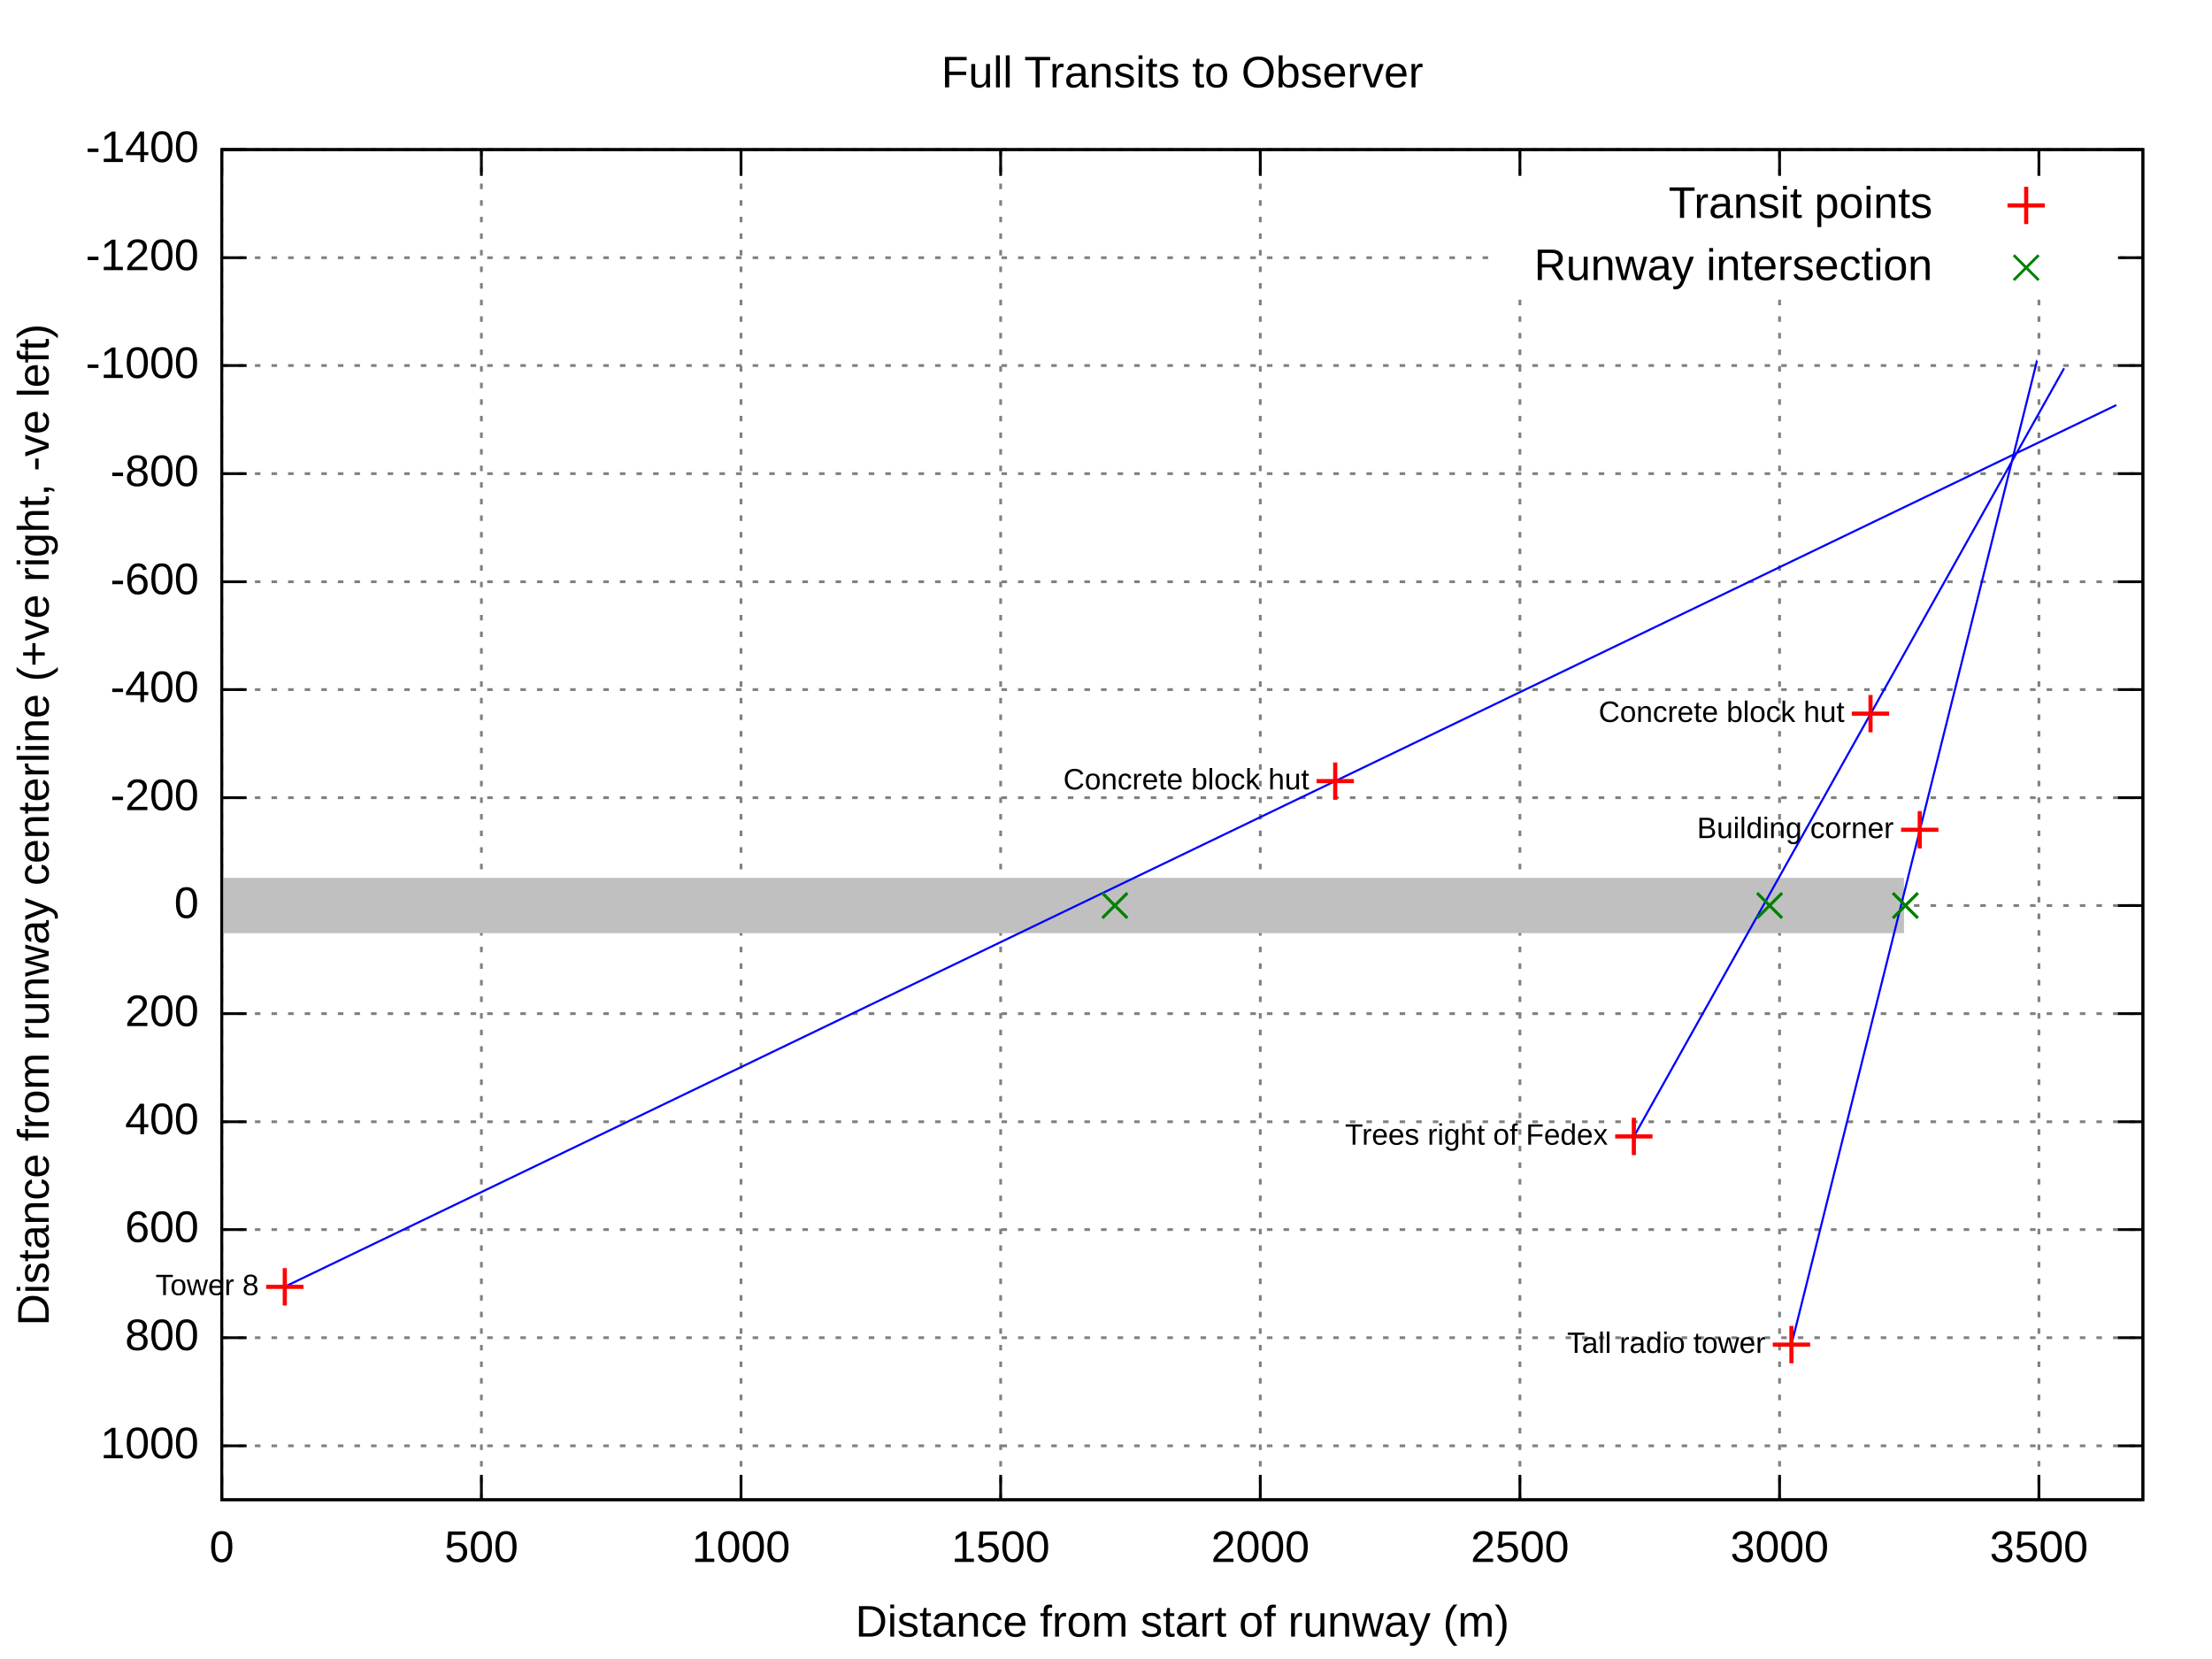
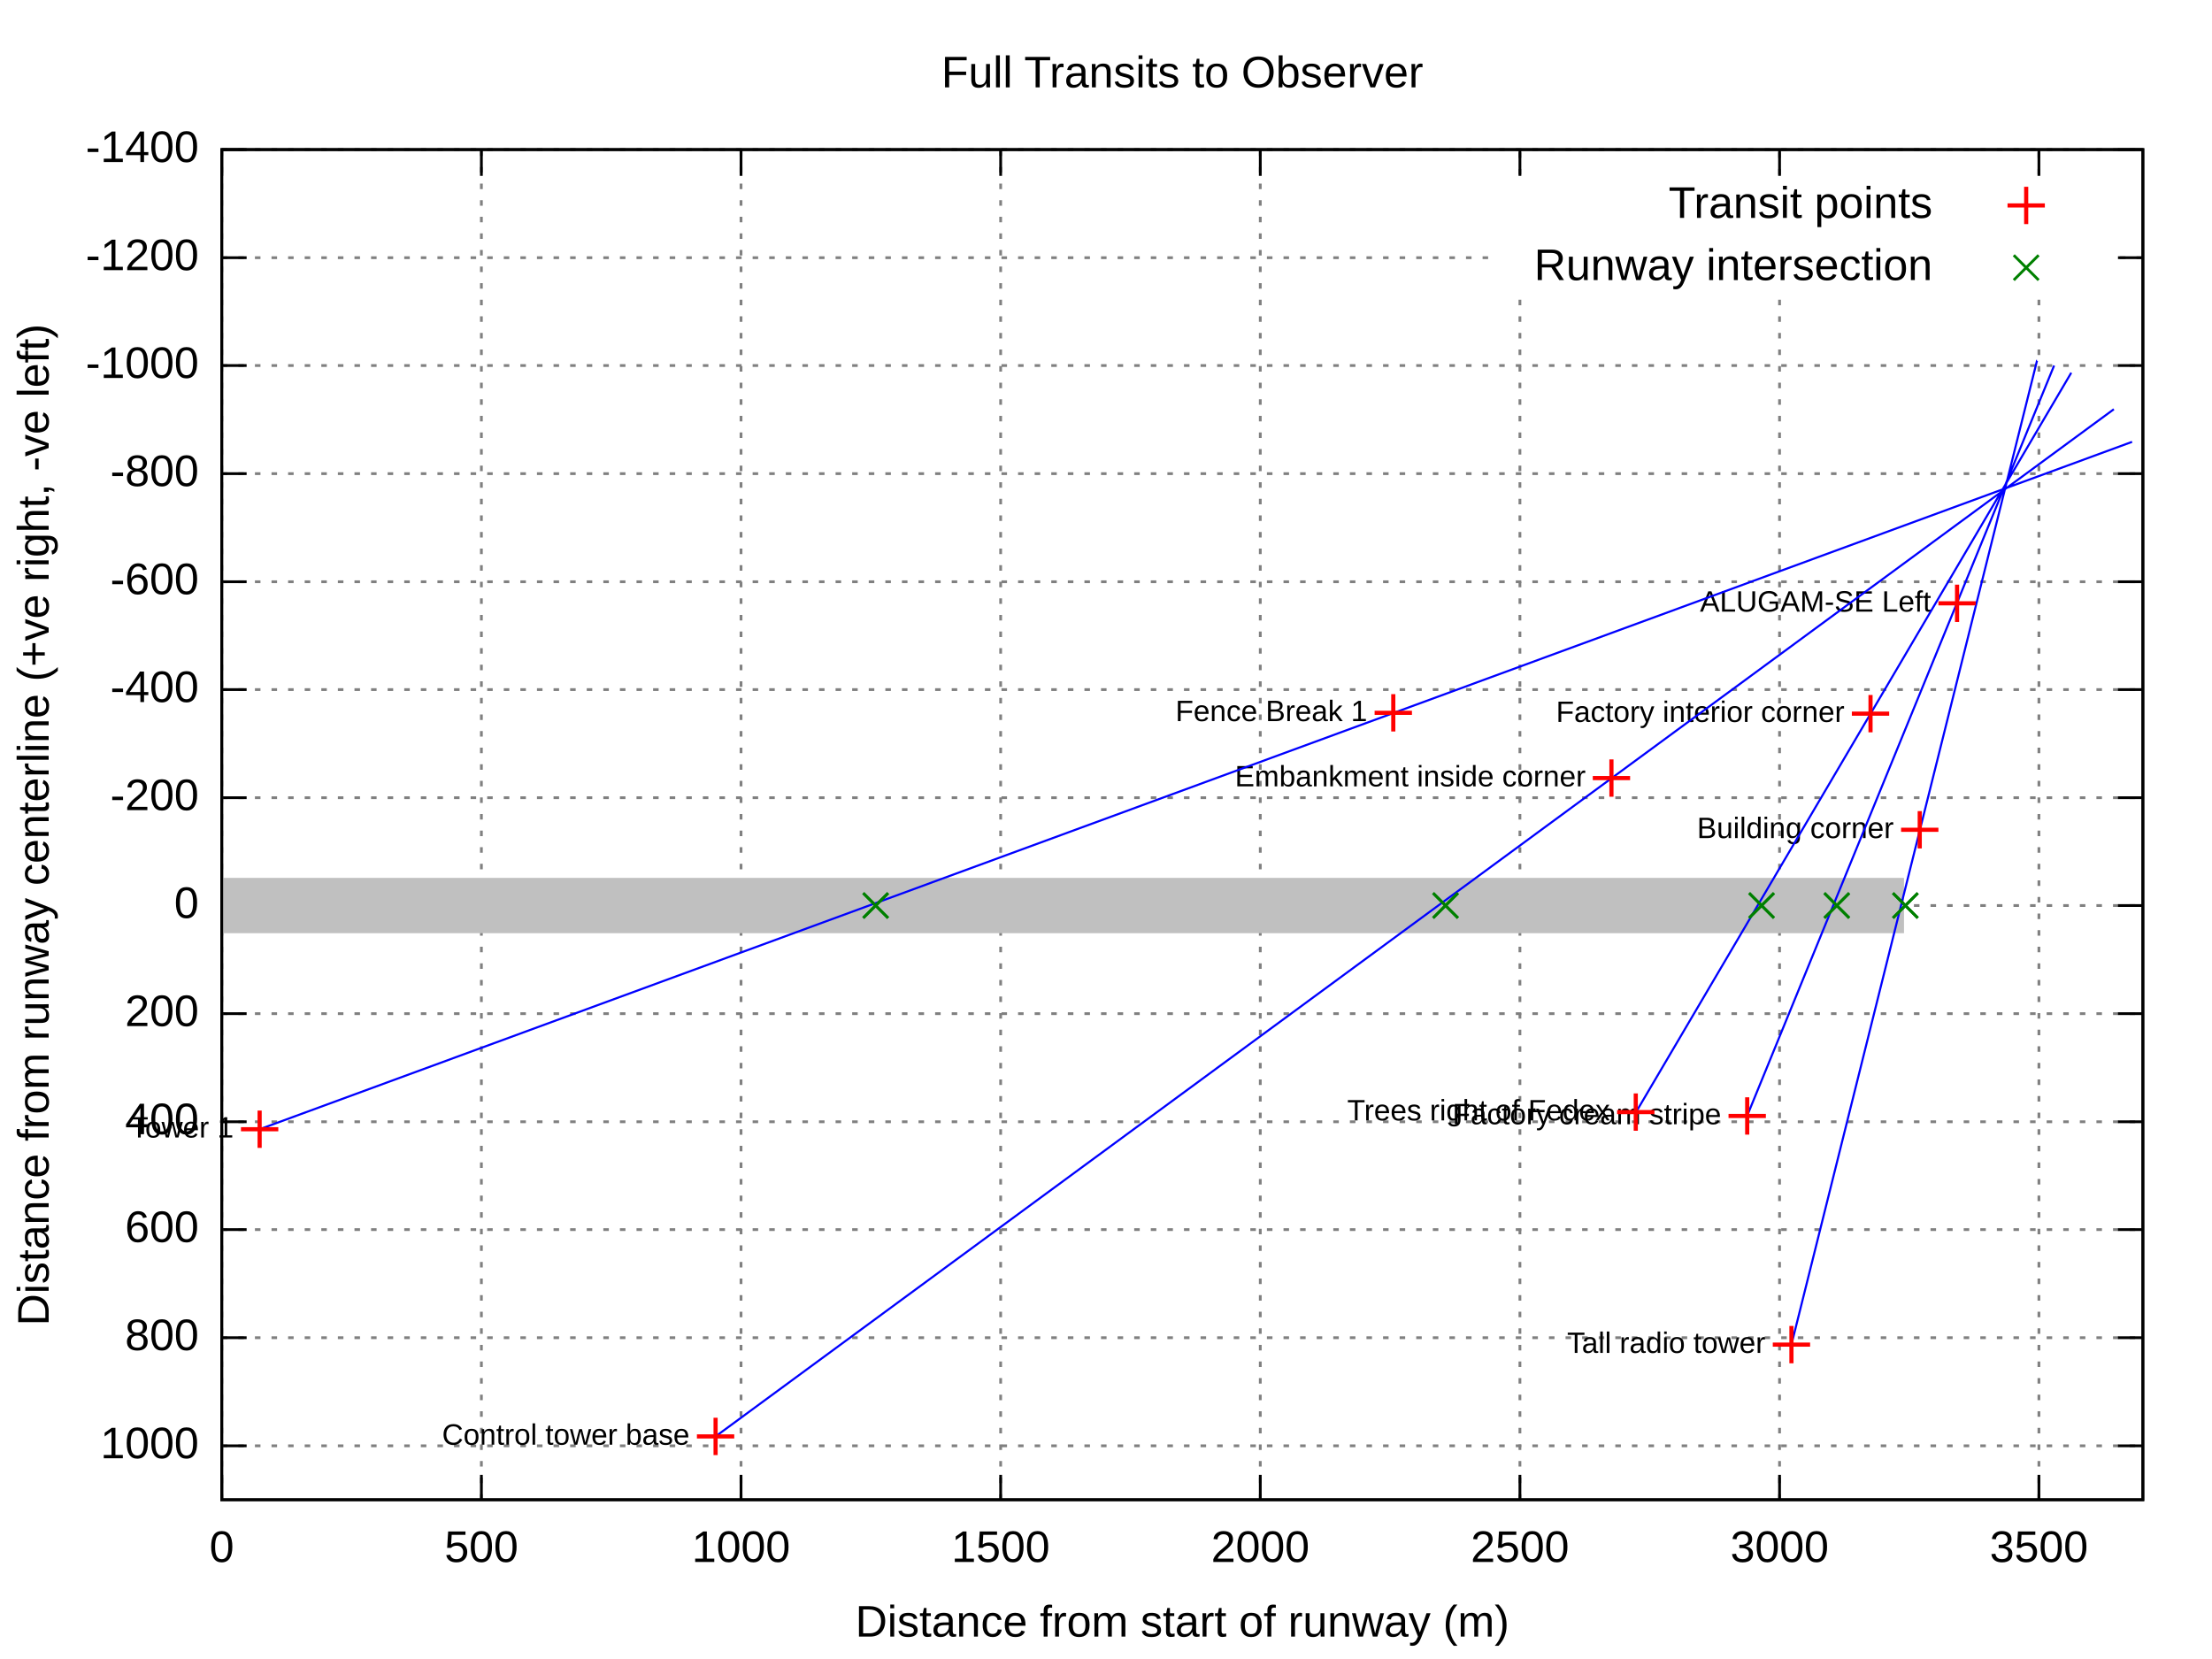
<svg xmlns="http://www.w3.org/2000/svg" xmlns:xlink="http://www.w3.org/1999/xlink" width="800" height="600" viewBox="0 0 800 600">
  <g id="gnuplot_canvas">
    <rect x="0" y="0" width="800" height="600" fill="none" />
    <defs>
      <circle id="gpDot" r="0.5" stroke-width="0.5" />
      <path id="gpPt0" stroke-width="0.222" stroke="currentColor" d="M-1,0 h2 M0,-1 v2" />
      <path id="gpPt1" stroke-width="0.222" stroke="currentColor" d="M-1,-1 L1,1 M1,-1 L-1,1" />
      <path id="gpPt2" stroke-width="0.222" stroke="currentColor" d="M-1,0 L1,0 M0,-1 L0,1 M-1,-1 L1,1 M-1,1 L1,-1" />
      <rect id="gpPt3" stroke-width="0.222" stroke="currentColor" x="-1" y="-1" width="2" height="2" />
      <rect id="gpPt4" stroke-width="0.222" stroke="currentColor" fill="currentColor" x="-1" y="-1" width="2" height="2" />
      <circle id="gpPt5" stroke-width="0.222" stroke="currentColor" cx="0" cy="0" r="1" />
      <use xlink:href="#gpPt5" id="gpPt6" fill="currentColor" stroke="none" />
      <path id="gpPt7" stroke-width="0.222" stroke="currentColor" d="M0,-1.33 L-1.33,0.67 L1.33,0.67 z" />
      <use xlink:href="#gpPt7" id="gpPt8" fill="currentColor" stroke="none" />
      <use xlink:href="#gpPt7" id="gpPt9" stroke="currentColor" transform="rotate(180)" />
      <use xlink:href="#gpPt9" id="gpPt10" fill="currentColor" stroke="none" />
      <use xlink:href="#gpPt3" id="gpPt11" stroke="currentColor" transform="rotate(45)" />
      <use xlink:href="#gpPt11" id="gpPt12" fill="currentColor" stroke="none" />
    </defs>
    <g style="fill:none; color:white; stroke:currentColor; stroke-width:1.00; stroke-linecap:butt; stroke-linejoin:miter">
</g>
    <g style="fill:none; color:black; stroke:currentColor; stroke-width:1.00; stroke-linecap:butt; stroke-linejoin:miter">
</g>
    <g style="fill:none; color:gray; stroke:currentColor; stroke-width:1.00; stroke-linecap:butt; stroke-linejoin:miter">
      <path stroke="gray" stroke-dasharray=" 2,4" class="gridline" d="M80.2,54.1 L775.0,54.1  h0.01" />
    </g>
    <g style="fill:none; color:black; stroke:currentColor; stroke-width:1.00; stroke-linecap:butt; stroke-linejoin:miter">
      <path stroke="black" d="M80.2,54.1 L89.2,54.1 M775.0,54.1 L766.0,54.1  h0.01" />
      <g transform="translate(71.9,58.6)" style="stroke:none; fill:black; font-family:Arial; font-size:12.00pt; text-anchor:end">
        <text>-1400</text>
      </g>
    </g>
    <g style="fill:none; color:gray; stroke:currentColor; stroke-width:1.00; stroke-linecap:butt; stroke-linejoin:miter">
      <path stroke="gray" stroke-dasharray=" 2,4" class="gridline" d="M80.2,93.2 L541.2,93.2 M766.7,93.2 L775.0,93.2  h0.01" />
    </g>
    <g style="fill:none; color:black; stroke:currentColor; stroke-width:1.00; stroke-linecap:butt; stroke-linejoin:miter">
      <path stroke="black" d="M80.2,93.2 L89.2,93.2 M775.0,93.2 L766.0,93.2  h0.01" />
      <g transform="translate(71.9,97.7)" style="stroke:none; fill:black; font-family:Arial; font-size:12.00pt; text-anchor:end">
        <text>-1200</text>
      </g>
    </g>
    <g style="fill:none; color:gray; stroke:currentColor; stroke-width:1.00; stroke-linecap:butt; stroke-linejoin:miter">
      <path stroke="gray" stroke-dasharray=" 2,4" class="gridline" d="M80.2,132.2 L775.0,132.2  h0.01" />
    </g>
    <g style="fill:none; color:black; stroke:currentColor; stroke-width:1.00; stroke-linecap:butt; stroke-linejoin:miter">
      <path stroke="black" d="M80.2,132.2 L89.2,132.2 M775.0,132.2 L766.0,132.2  h0.01" />
      <g transform="translate(71.9,136.7)" style="stroke:none; fill:black; font-family:Arial; font-size:12.00pt; text-anchor:end">
        <text>-1000</text>
      </g>
    </g>
    <g style="fill:none; color:gray; stroke:currentColor; stroke-width:1.00; stroke-linecap:butt; stroke-linejoin:miter">
      <path stroke="gray" stroke-dasharray=" 2,4" class="gridline" d="M80.2,171.3 L775.0,171.3  h0.01" />
    </g>
    <g style="fill:none; color:black; stroke:currentColor; stroke-width:1.00; stroke-linecap:butt; stroke-linejoin:miter">
      <path stroke="black" d="M80.2,171.3 L89.2,171.3 M775.0,171.3 L766.0,171.3  h0.01" />
      <g transform="translate(71.9,175.8)" style="stroke:none; fill:black; font-family:Arial; font-size:12.00pt; text-anchor:end">
        <text>-800</text>
      </g>
    </g>
    <g style="fill:none; color:gray; stroke:currentColor; stroke-width:1.00; stroke-linecap:butt; stroke-linejoin:miter">
      <path stroke="gray" stroke-dasharray=" 2,4" class="gridline" d="M80.2,210.4 L775.0,210.4  h0.01" />
    </g>
    <g style="fill:none; color:black; stroke:currentColor; stroke-width:1.00; stroke-linecap:butt; stroke-linejoin:miter">
      <path stroke="black" d="M80.2,210.4 L89.2,210.4 M775.0,210.4 L766.0,210.4  h0.01" />
      <g transform="translate(71.9,214.9)" style="stroke:none; fill:black; font-family:Arial; font-size:12.00pt; text-anchor:end">
        <text>-600</text>
      </g>
    </g>
    <g style="fill:none; color:gray; stroke:currentColor; stroke-width:1.00; stroke-linecap:butt; stroke-linejoin:miter">
      <path stroke="gray" stroke-dasharray=" 2,4" class="gridline" d="M80.2,249.4 L775.0,249.4  h0.01" />
    </g>
    <g style="fill:none; color:black; stroke:currentColor; stroke-width:1.00; stroke-linecap:butt; stroke-linejoin:miter">
      <path stroke="black" d="M80.2,249.4 L89.2,249.4 M775.0,249.4 L766.0,249.4  h0.01" />
      <g transform="translate(71.9,253.9)" style="stroke:none; fill:black; font-family:Arial; font-size:12.00pt; text-anchor:end">
        <text>-400</text>
      </g>
    </g>
    <g style="fill:none; color:gray; stroke:currentColor; stroke-width:1.00; stroke-linecap:butt; stroke-linejoin:miter">
      <path stroke="gray" stroke-dasharray=" 2,4" class="gridline" d="M80.2,288.5 L775.0,288.5  h0.01" />
    </g>
    <g style="fill:none; color:black; stroke:currentColor; stroke-width:1.00; stroke-linecap:butt; stroke-linejoin:miter">
      <path stroke="black" d="M80.2,288.5 L89.2,288.5 M775.0,288.5 L766.0,288.5  h0.01" />
      <g transform="translate(71.9,293.0)" style="stroke:none; fill:black; font-family:Arial; font-size:12.00pt; text-anchor:end">
        <text>-200</text>
      </g>
    </g>
    <g style="fill:none; color:gray; stroke:currentColor; stroke-width:1.00; stroke-linecap:butt; stroke-linejoin:miter">
      <path stroke="gray" stroke-dasharray=" 2,4" class="gridline" d="M80.2,327.5 L775.0,327.5  h0.01" />
    </g>
    <g style="fill:none; color:black; stroke:currentColor; stroke-width:1.00; stroke-linecap:butt; stroke-linejoin:miter">
      <path stroke="black" d="M80.2,327.5 L89.2,327.5 M775.0,327.5 L766.0,327.5  h0.01" />
      <g transform="translate(71.9,332.0)" style="stroke:none; fill:black; font-family:Arial; font-size:12.00pt; text-anchor:end">
        <text> 0</text>
      </g>
    </g>
    <g style="fill:none; color:gray; stroke:currentColor; stroke-width:1.00; stroke-linecap:butt; stroke-linejoin:miter">
      <path stroke="gray" stroke-dasharray=" 2,4" class="gridline" d="M80.2,366.6 L775.0,366.6  h0.01" />
    </g>
    <g style="fill:none; color:black; stroke:currentColor; stroke-width:1.00; stroke-linecap:butt; stroke-linejoin:miter">
      <path stroke="black" d="M80.2,366.6 L89.2,366.6 M775.0,366.6 L766.0,366.6  h0.01" />
      <g transform="translate(71.9,371.1)" style="stroke:none; fill:black; font-family:Arial; font-size:12.00pt; text-anchor:end">
        <text> 200</text>
      </g>
    </g>
    <g style="fill:none; color:gray; stroke:currentColor; stroke-width:1.00; stroke-linecap:butt; stroke-linejoin:miter">
      <path stroke="gray" stroke-dasharray=" 2,4" class="gridline" d="M80.2,405.7 L775.0,405.7  h0.01" />
    </g>
    <g style="fill:none; color:black; stroke:currentColor; stroke-width:1.00; stroke-linecap:butt; stroke-linejoin:miter">
      <path stroke="black" d="M80.2,405.7 L89.2,405.7 M775.0,405.7 L766.0,405.7  h0.01" />
      <g transform="translate(71.9,410.2)" style="stroke:none; fill:black; font-family:Arial; font-size:12.00pt; text-anchor:end">
        <text> 400</text>
      </g>
    </g>
    <g style="fill:none; color:gray; stroke:currentColor; stroke-width:1.00; stroke-linecap:butt; stroke-linejoin:miter">
      <path stroke="gray" stroke-dasharray=" 2,4" class="gridline" d="M80.2,444.7 L775.0,444.7  h0.01" />
    </g>
    <g style="fill:none; color:black; stroke:currentColor; stroke-width:1.00; stroke-linecap:butt; stroke-linejoin:miter">
      <path stroke="black" d="M80.2,444.7 L89.2,444.7 M775.0,444.7 L766.0,444.7  h0.01" />
      <g transform="translate(71.9,449.2)" style="stroke:none; fill:black; font-family:Arial; font-size:12.00pt; text-anchor:end">
        <text> 600</text>
      </g>
    </g>
    <g style="fill:none; color:gray; stroke:currentColor; stroke-width:1.00; stroke-linecap:butt; stroke-linejoin:miter">
      <path stroke="gray" stroke-dasharray=" 2,4" class="gridline" d="M80.2,483.8 L775.0,483.8  h0.01" />
    </g>
    <g style="fill:none; color:black; stroke:currentColor; stroke-width:1.00; stroke-linecap:butt; stroke-linejoin:miter">
      <path stroke="black" d="M80.2,483.8 L89.2,483.8 M775.0,483.8 L766.0,483.8  h0.01" />
      <g transform="translate(71.9,488.3)" style="stroke:none; fill:black; font-family:Arial; font-size:12.00pt; text-anchor:end">
        <text> 800</text>
      </g>
    </g>
    <g style="fill:none; color:gray; stroke:currentColor; stroke-width:1.00; stroke-linecap:butt; stroke-linejoin:miter">
      <path stroke="gray" stroke-dasharray=" 2,4" class="gridline" d="M80.2,522.9 L775.0,522.9  h0.01" />
    </g>
    <g style="fill:none; color:black; stroke:currentColor; stroke-width:1.00; stroke-linecap:butt; stroke-linejoin:miter">
      <path stroke="black" d="M80.2,522.9 L89.2,522.9 M775.0,522.9 L766.0,522.9  h0.01" />
      <g transform="translate(71.9,527.4)" style="stroke:none; fill:black; font-family:Arial; font-size:12.00pt; text-anchor:end">
        <text> 1000</text>
      </g>
    </g>
    <g style="fill:none; color:gray; stroke:currentColor; stroke-width:1.00; stroke-linecap:butt; stroke-linejoin:miter">
      <path stroke="gray" stroke-dasharray=" 2,4" class="gridline" d="M80.2,542.4 L80.2,54.1  h0.01" />
    </g>
    <g style="fill:none; color:black; stroke:currentColor; stroke-width:1.00; stroke-linecap:butt; stroke-linejoin:miter">
      <path stroke="black" d="M80.2,542.4 L80.2,533.4 M80.2,54.1 L80.2,63.1  h0.01" />
      <g transform="translate(80.2,564.9)" style="stroke:none; fill:black; font-family:Arial; font-size:12.00pt; text-anchor:middle">
        <text> 0</text>
      </g>
    </g>
    <g style="fill:none; color:gray; stroke:currentColor; stroke-width:1.00; stroke-linecap:butt; stroke-linejoin:miter">
      <path stroke="gray" stroke-dasharray=" 2,4" class="gridline" d="M174.1,542.4 L174.1,54.1  h0.01" />
    </g>
    <g style="fill:none; color:black; stroke:currentColor; stroke-width:1.00; stroke-linecap:butt; stroke-linejoin:miter">
      <path stroke="black" d="M174.1,542.4 L174.1,533.4 M174.1,54.1 L174.1,63.1  h0.01" />
      <g transform="translate(174.1,564.9)" style="stroke:none; fill:black; font-family:Arial; font-size:12.00pt; text-anchor:middle">
        <text> 500</text>
      </g>
    </g>
    <g style="fill:none; color:gray; stroke:currentColor; stroke-width:1.00; stroke-linecap:butt; stroke-linejoin:miter">
      <path stroke="gray" stroke-dasharray=" 2,4" class="gridline" d="M268.0,542.4 L268.0,54.1  h0.01" />
    </g>
    <g style="fill:none; color:black; stroke:currentColor; stroke-width:1.00; stroke-linecap:butt; stroke-linejoin:miter">
      <path stroke="black" d="M268.0,542.4 L268.0,533.4 M268.0,54.1 L268.0,63.1  h0.01" />
      <g transform="translate(268.0,564.9)" style="stroke:none; fill:black; font-family:Arial; font-size:12.00pt; text-anchor:middle">
        <text> 1000</text>
      </g>
    </g>
    <g style="fill:none; color:gray; stroke:currentColor; stroke-width:1.00; stroke-linecap:butt; stroke-linejoin:miter">
      <path stroke="gray" stroke-dasharray=" 2,4" class="gridline" d="M361.9,542.4 L361.9,54.1  h0.01" />
    </g>
    <g style="fill:none; color:black; stroke:currentColor; stroke-width:1.00; stroke-linecap:butt; stroke-linejoin:miter">
      <path stroke="black" d="M361.9,542.4 L361.9,533.4 M361.9,54.1 L361.9,63.1  h0.01" />
      <g transform="translate(361.9,564.9)" style="stroke:none; fill:black; font-family:Arial; font-size:12.00pt; text-anchor:middle">
        <text> 1500</text>
      </g>
    </g>
    <g style="fill:none; color:gray; stroke:currentColor; stroke-width:1.00; stroke-linecap:butt; stroke-linejoin:miter">
      <path stroke="gray" stroke-dasharray=" 2,4" class="gridline" d="M455.8,542.4 L455.8,54.1  h0.01" />
    </g>
    <g style="fill:none; color:black; stroke:currentColor; stroke-width:1.00; stroke-linecap:butt; stroke-linejoin:miter">
      <path stroke="black" d="M455.8,542.4 L455.8,533.4 M455.8,54.1 L455.8,63.1  h0.01" />
      <g transform="translate(455.8,564.9)" style="stroke:none; fill:black; font-family:Arial; font-size:12.00pt; text-anchor:middle">
        <text> 2000</text>
      </g>
    </g>
    <g style="fill:none; color:gray; stroke:currentColor; stroke-width:1.00; stroke-linecap:butt; stroke-linejoin:miter">
      <path stroke="gray" stroke-dasharray=" 2,4" class="gridline" d="M549.7,542.4 L549.7,108.1 M549.7,63.1 L549.7,54.1  h0.01" />
    </g>
    <g style="fill:none; color:black; stroke:currentColor; stroke-width:1.00; stroke-linecap:butt; stroke-linejoin:miter">
      <path stroke="black" d="M549.7,542.4 L549.7,533.4 M549.7,54.1 L549.7,63.1  h0.01" />
      <g transform="translate(549.7,564.9)" style="stroke:none; fill:black; font-family:Arial; font-size:12.00pt; text-anchor:middle">
        <text> 2500</text>
      </g>
    </g>
    <g style="fill:none; color:gray; stroke:currentColor; stroke-width:1.00; stroke-linecap:butt; stroke-linejoin:miter">
      <path stroke="gray" stroke-dasharray=" 2,4" class="gridline" d="M643.6,542.4 L643.6,108.1 M643.6,63.1 L643.6,54.1  h0.01" />
    </g>
    <g style="fill:none; color:black; stroke:currentColor; stroke-width:1.00; stroke-linecap:butt; stroke-linejoin:miter">
      <path stroke="black" d="M643.6,542.4 L643.6,533.4 M643.6,54.1 L643.6,63.1  h0.01" />
      <g transform="translate(643.6,564.9)" style="stroke:none; fill:black; font-family:Arial; font-size:12.00pt; text-anchor:middle">
        <text> 3000</text>
      </g>
    </g>
    <g style="fill:none; color:gray; stroke:currentColor; stroke-width:1.00; stroke-linecap:butt; stroke-linejoin:miter">
      <path stroke="gray" stroke-dasharray=" 2,4" class="gridline" d="M737.4,542.4 L737.4,108.1 M737.4,63.1 L737.4,54.1  h0.01" />
    </g>
    <g style="fill:none; color:black; stroke:currentColor; stroke-width:1.00; stroke-linecap:butt; stroke-linejoin:miter">
      <path stroke="black" d="M737.4,542.4 L737.4,533.4 M737.4,54.1 L737.4,63.1  h0.01" />
      <g transform="translate(737.4,564.9)" style="stroke:none; fill:black; font-family:Arial; font-size:12.00pt; text-anchor:middle">
        <text> 3500</text>
      </g>
      <path stroke="black" d="M80.2,54.1 L80.2,542.4 L775.0,542.4 L775.0,54.1 L80.2,54.1 Z  h0.01" />
      <g transform="translate(17.6,298.3) rotate(270)" style="stroke:none; fill:black; font-family:Arial; font-size:12.00pt; text-anchor:middle">
        <text>Distance from runway centerline (+ve right, -ve left)</text>
      </g>
      <g transform="translate(427.6,591.9)" style="stroke:none; fill:black; font-family:Arial; font-size:12.00pt; text-anchor:middle">
        <text>Distance from start of runway (m)</text>
      </g>
      <g transform="translate(427.6,31.6)" style="stroke:none; fill:black; font-family:Arial; font-size:12.00pt; text-anchor:middle">
        <text>Full Transits to Observer</text>
      </g>
-       <g transform="translate(93.6,468.4)" style="stroke:none; fill:black; font-family:Arial; font-size:8.00pt; text-anchor:end">
-         <text>Tower 8</text>
-       </g>
-       <g transform="translate(473.5,285.5)" style="stroke:none; fill:black; font-family:Arial; font-size:8.00pt; text-anchor:end">
-         <text>Concrete block hut</text>
-       </g>
-       <g transform="translate(581.5,414.0)" style="stroke:none; fill:black; font-family:Arial; font-size:8.00pt; text-anchor:end">
+       <g transform="translate(84.5,411.4)" style="stroke:none; fill:black; font-family:Arial; font-size:8.00pt; text-anchor:end">
+         <text>Tower 1</text>
+       </g>
+       <g transform="translate(494.5,260.8)" style="stroke:none; fill:black; font-family:Arial; font-size:8.00pt; text-anchor:end">
+         <text>Fence Break 1</text>
+       </g>
+       <g transform="translate(249.4,522.5)" style="stroke:none; fill:black; font-family:Arial; font-size:8.00pt; text-anchor:end">
+         <text>Control tower base</text>
+       </g>
+       <g transform="translate(573.5,284.4)" style="stroke:none; fill:black; font-family:Arial; font-size:8.00pt; text-anchor:end">
+         <text>Embankment inside corner</text>
+       </g>
+       <g transform="translate(582.3,405.2)" style="stroke:none; fill:black; font-family:Arial; font-size:8.00pt; text-anchor:end">
        <text>Trees right of Fedex</text>
      </g>
      <g transform="translate(667.1,261.1)" style="stroke:none; fill:black; font-family:Arial; font-size:8.00pt; text-anchor:end">
-         <text>Concrete block hut</text>
+         <text>Factory interior corner</text>
+       </g>
+       <g transform="translate(622.5,406.6)" style="stroke:none; fill:black; font-family:Arial; font-size:8.00pt; text-anchor:end">
+         <text>Factory cream stripe</text>
+       </g>
+       <g transform="translate(698.4,221.2)" style="stroke:none; fill:black; font-family:Arial; font-size:8.00pt; text-anchor:end">
+         <text>ALUGAM-SE Left</text>
      </g>
      <g transform="translate(638.5,489.3)" style="stroke:none; fill:black; font-family:Arial; font-size:8.00pt; text-anchor:end">
        <text>Tall radio tower</text>
      </g>
      <g transform="translate(684.9,303.1)" style="stroke:none; fill:black; font-family:Arial; font-size:8.00pt; text-anchor:end">
        <text>Building corner</text>
      </g>
    </g>
    <g style="fill:none; color:black; stroke:currentColor; stroke-width:20.00; stroke-linecap:butt; stroke-linejoin:miter">
      <path stroke="rgb(192, 192, 192)" d="M80.2,327.5 L688.6,327.5  h0.01" />
    </g>
    <g style="fill:none; color:black; stroke:rgb(192, 192, 192); stroke-width:0.75; stroke-linecap:butt; stroke-linejoin:miter">
-       <path stroke="rgb(  0,   0, 255)" d="M102.9,465.4 L765.4,146.5 M591.0,410.9 L746.5,133.2 M647.9,486.3 L736.7,130.5  h0.01" />
+       <path stroke="rgb(  0,   0, 255)" d="M93.9,408.4 L771.1,159.8 M258.8,519.5 L764.5,148.0 M591.7,402.2 L749.1,134.8 M631.9,403.5 L742.9,132.2    M647.9,486.3 L736.7,130.5  h0.01" />
    </g>
    <g style="fill:none; color:black; stroke:rgb(  0,   0, 255); stroke-width:1.00; stroke-linecap:butt; stroke-linejoin:miter">
</g>
    <g id="gnuplot_plot_1">
      <g style="fill:none; color:red; stroke:currentColor; stroke-width:1.00; stroke-linecap:butt; stroke-linejoin:miter">
        <g transform="translate(698.9,78.8)" style="stroke:none; fill:black; font-family:Arial; font-size:12.00pt; text-anchor:end">
          <text>Transit points</text>
        </g>
-         <use xlink:href="#gpPt0" transform="translate(103.0,465.4) scale(6.75)" />
-         <use xlink:href="#gpPt0" transform="translate(482.9,282.5) scale(6.75)" />
-         <use xlink:href="#gpPt0" transform="translate(590.9,411.0) scale(6.75)" />
+         <use xlink:href="#gpPt0" transform="translate(93.9,408.4) scale(6.75)" />
+         <use xlink:href="#gpPt0" transform="translate(503.9,257.8) scale(6.75)" />
+         <use xlink:href="#gpPt0" transform="translate(258.8,519.5) scale(6.75)" />
+         <use xlink:href="#gpPt0" transform="translate(582.8,281.4) scale(6.75)" />
+         <use xlink:href="#gpPt0" transform="translate(591.6,402.2) scale(6.75)" />
        <use xlink:href="#gpPt0" transform="translate(676.5,258.1) scale(6.75)" />
+         <use xlink:href="#gpPt0" transform="translate(631.9,403.6) scale(6.75)" />
+         <use xlink:href="#gpPt0" transform="translate(707.8,218.2) scale(6.75)" />
        <use xlink:href="#gpPt0" transform="translate(647.9,486.3) scale(6.75)" />
        <use xlink:href="#gpPt0" transform="translate(694.3,300.1) scale(6.75)" />
        <use xlink:href="#gpPt0" transform="translate(732.8,74.3) scale(6.75)" />
      </g>
    </g>
    <g id="gnuplot_plot_2">
      <g style="fill:none; color:green; stroke:currentColor; stroke-width:1.00; stroke-linecap:butt; stroke-linejoin:miter">
        <g transform="translate(698.9,101.3)" style="stroke:none; fill:black; font-family:Arial; font-size:12.00pt; text-anchor:end">
          <text>Runway intersection</text>
        </g>
-         <use xlink:href="#gpPt1" transform="translate(403.2,327.5) scale(4.50)" />
-         <use xlink:href="#gpPt1" transform="translate(403.2,327.5) scale(4.50)" />
-         <use xlink:href="#gpPt1" transform="translate(640.0,327.5) scale(4.50)" />
-         <use xlink:href="#gpPt1" transform="translate(640.0,327.5) scale(4.50)" />
+         <use xlink:href="#gpPt1" transform="translate(316.7,327.5) scale(4.50)" />
+         <use xlink:href="#gpPt1" transform="translate(316.7,327.5) scale(4.50)" />
+         <use xlink:href="#gpPt1" transform="translate(522.8,327.5) scale(4.50)" />
+         <use xlink:href="#gpPt1" transform="translate(522.8,327.5) scale(4.50)" />
+         <use xlink:href="#gpPt1" transform="translate(637.1,327.5) scale(4.50)" />
+         <use xlink:href="#gpPt1" transform="translate(637.1,327.5) scale(4.50)" />
+         <use xlink:href="#gpPt1" transform="translate(664.3,327.5) scale(4.50)" />
+         <use xlink:href="#gpPt1" transform="translate(664.3,327.5) scale(4.50)" />
        <use xlink:href="#gpPt1" transform="translate(689.1,327.5) scale(4.50)" />
        <use xlink:href="#gpPt1" transform="translate(689.1,327.5) scale(4.50)" />
        <use xlink:href="#gpPt1" transform="translate(732.8,96.8) scale(4.50)" />
      </g>
    </g>
    <g style="fill:none; color:black; stroke:currentColor; stroke-width:1.00; stroke-linecap:butt; stroke-linejoin:miter">
      <path stroke="black" d="M80.2,54.1 L80.2,542.4 L775.0,542.4 L775.0,54.1 L80.2,54.1 Z  h0.01" />
    </g>
  </g>
</svg>
